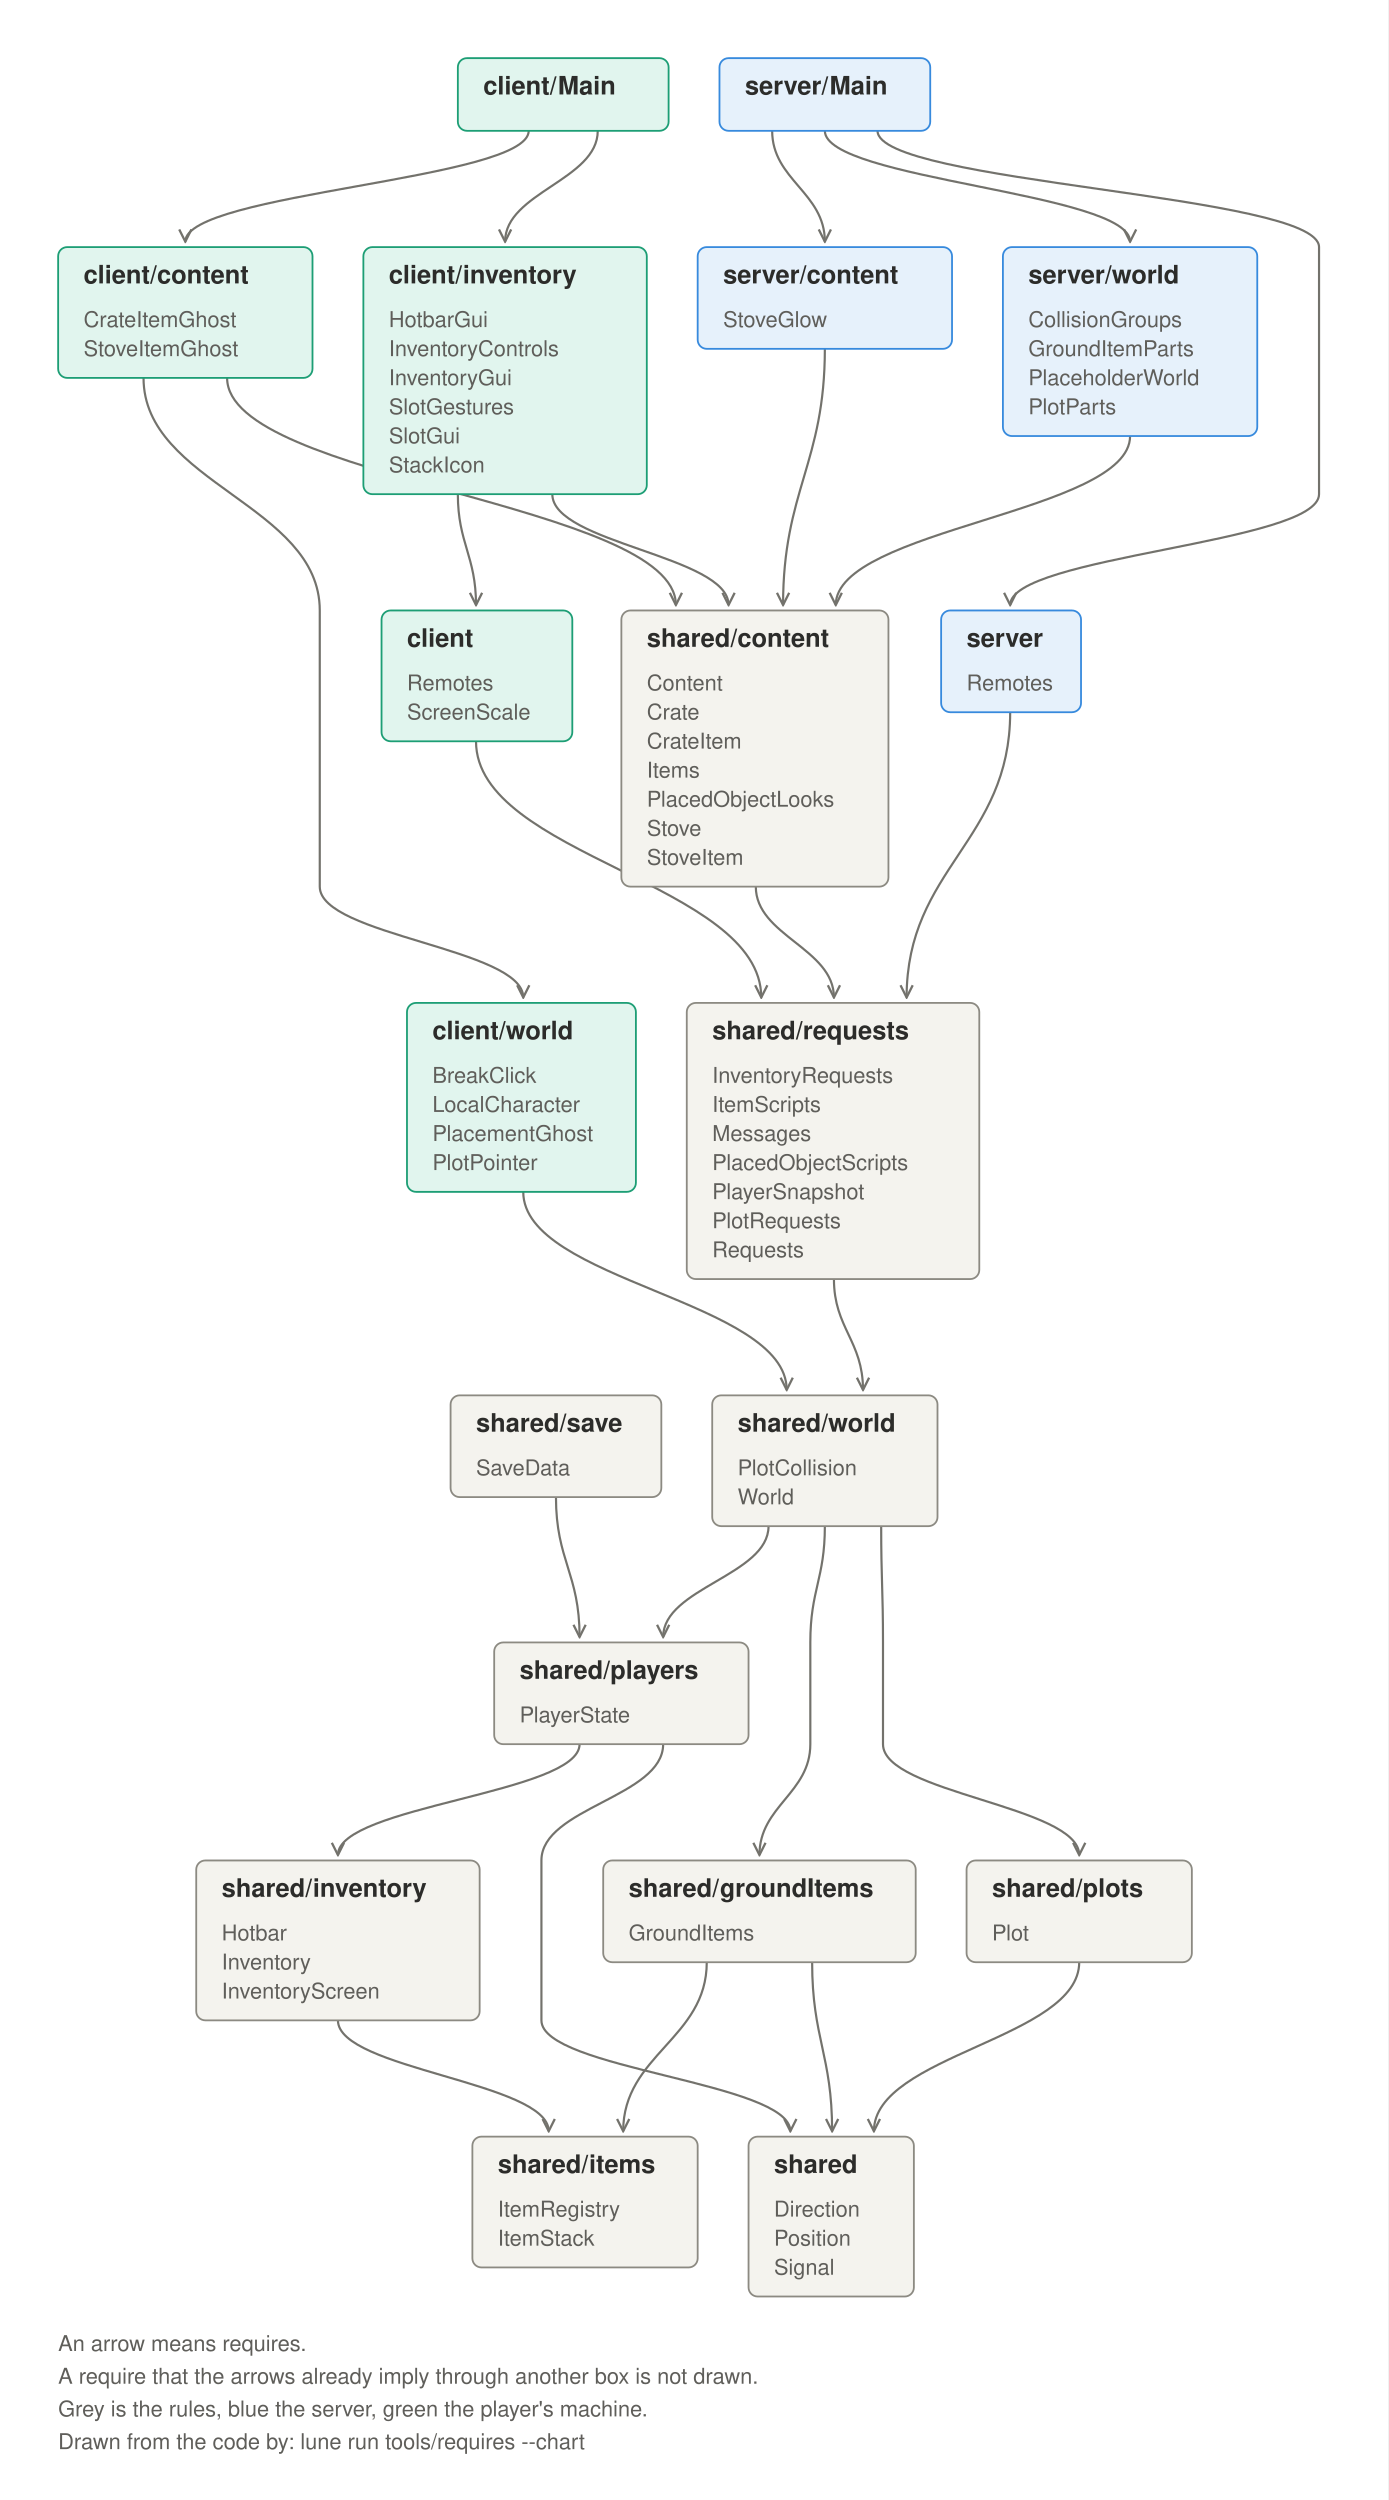
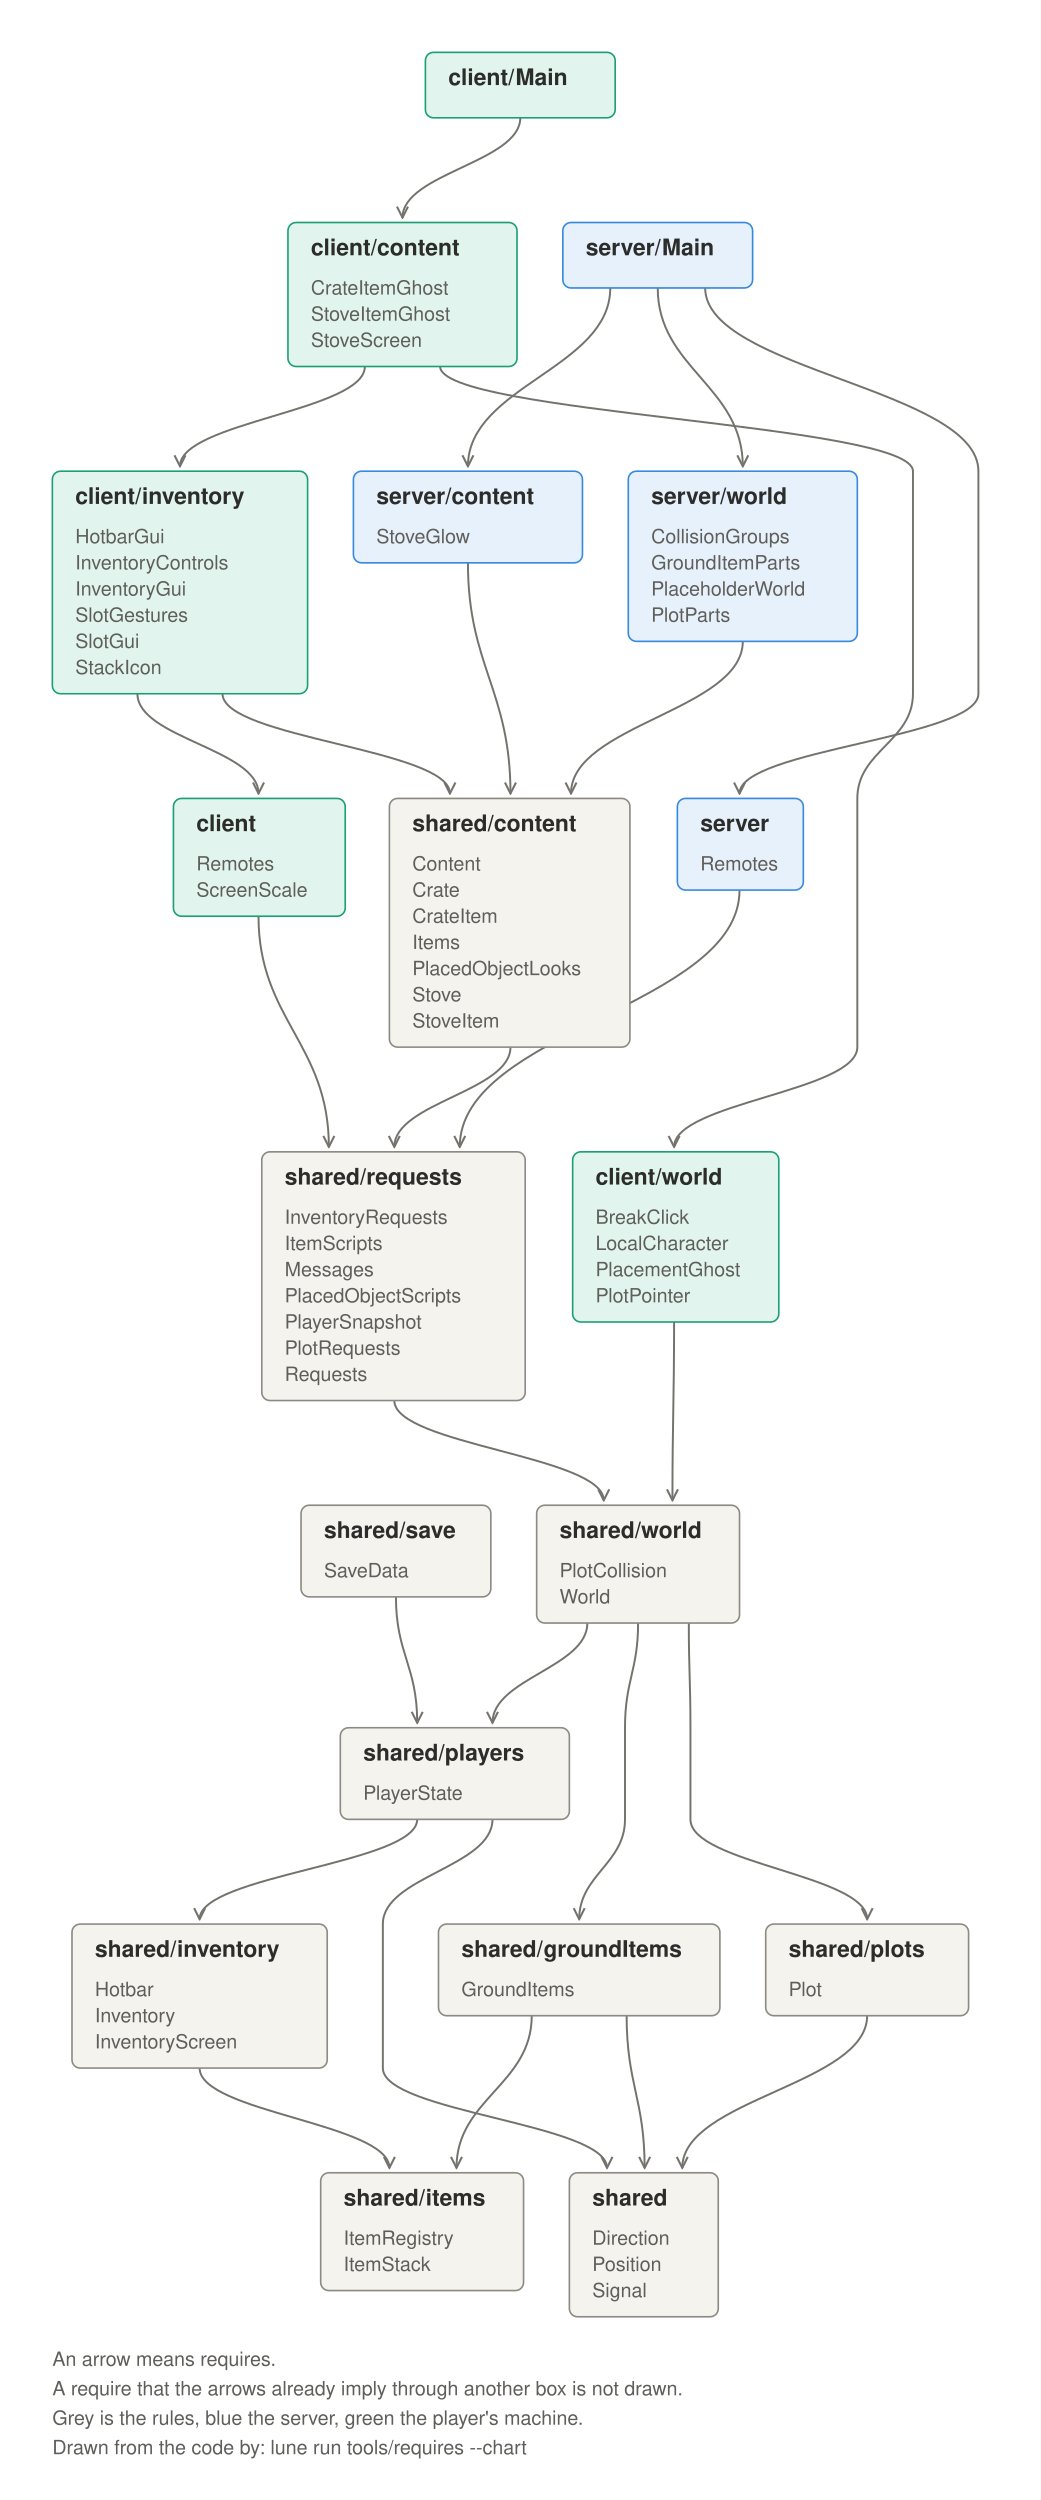
- <svg xmlns="http://www.w3.org/2000/svg" viewBox="0 0 764 1376" width="764" height="1376" font-family="Segoe UI, Helvetica, Arial, sans-serif">
+ <svg xmlns="http://www.w3.org/2000/svg" viewBox="0 0 636 1528" width="636" height="1528" font-family="Segoe UI, Helvetica, Arial, sans-serif">
  <defs>
    <marker id="arrow" viewBox="0 0 10 10" refX="9" refY="5" markerWidth="7" markerHeight="7" orient="auto">
      <path d="M1 1L9 5L1 9" fill="none" stroke="#73726c" stroke-width="1.5" />
    </marker>
  </defs>
-   <rect width="764" height="1376" fill="#ffffff" />
-   <path d="M262 408 C262 471 419 486 419 549" fill="none" stroke="#73726c" stroke-width="1.2" marker-end="url(#arrow)" />
-   <path d="M291 72 C291 99 102 106 102 133" fill="none" stroke="#73726c" stroke-width="1.2" marker-end="url(#arrow)" />
-   <path d="M329 72 C329 99 278 106 278 133" fill="none" stroke="#73726c" stroke-width="1.2" marker-end="url(#arrow)" />
-   <path d="M79 208 C79 266 176 278 176 336 L176 488 C176 515 288 522 288 549" fill="none" stroke="#73726c" stroke-width="1.2" marker-end="url(#arrow)" />
-   <path d="M125 208 C125 264 372 277 372 333" fill="none" stroke="#73726c" stroke-width="1.2" marker-end="url(#arrow)" />
-   <path d="M252 272 C252 299 262 306 262 333" fill="none" stroke="#73726c" stroke-width="1.2" marker-end="url(#arrow)" />
-   <path d="M304 272 C304 299 401 306 401 333" fill="none" stroke="#73726c" stroke-width="1.2" marker-end="url(#arrow)" />
-   <path d="M288 656 C288 705 433 716 433 765" fill="none" stroke="#73726c" stroke-width="1.2" marker-end="url(#arrow)" />
-   <path d="M556 392 C556 463 499 478 499 549" fill="none" stroke="#73726c" stroke-width="1.2" marker-end="url(#arrow)" />
-   <path d="M483 72 C483 101 726 107 726 136 L726 272 C726 299 556 306 556 333" fill="none" stroke="#73726c" stroke-width="1.2" marker-end="url(#arrow)" />
-   <path d="M425 72 C425 99 454 106 454 133" fill="none" stroke="#73726c" stroke-width="1.2" marker-end="url(#arrow)" />
-   <path d="M454 72 C454 99 622 106 622 133" fill="none" stroke="#73726c" stroke-width="1.2" marker-end="url(#arrow)" />
-   <path d="M454 192 C454 255 431 270 431 333" fill="none" stroke="#73726c" stroke-width="1.2" marker-end="url(#arrow)" />
-   <path d="M622 240 C622 282 460 291 460 333" fill="none" stroke="#73726c" stroke-width="1.2" marker-end="url(#arrow)" />
-   <path d="M416 488 C416 515 459 522 459 549" fill="none" stroke="#73726c" stroke-width="1.2" marker-end="url(#arrow)" />
-   <path d="M447 1080 C447 1122 458 1131 458 1173" fill="none" stroke="#73726c" stroke-width="1.2" marker-end="url(#arrow)" />
-   <path d="M389 1080 C389 1122 343 1131 343 1173" fill="none" stroke="#73726c" stroke-width="1.2" marker-end="url(#arrow)" />
-   <path d="M186 1112 C186 1139 302 1146 302 1173" fill="none" stroke="#73726c" stroke-width="1.2" marker-end="url(#arrow)" />
-   <path d="M365 960 C365 989 298 995 298 1024 L298 1112 C298 1139 435 1146 435 1173" fill="none" stroke="#73726c" stroke-width="1.2" marker-end="url(#arrow)" />
-   <path d="M319 960 C319 987 186 994 186 1021" fill="none" stroke="#73726c" stroke-width="1.2" marker-end="url(#arrow)" />
-   <path d="M594 1080 C594 1122 481 1131 481 1173" fill="none" stroke="#73726c" stroke-width="1.2" marker-end="url(#arrow)" />
-   <path d="M459 704 C459 731 475 738 475 765" fill="none" stroke="#73726c" stroke-width="1.2" marker-end="url(#arrow)" />
-   <path d="M306 824 C306 859 319 866 319 901" fill="none" stroke="#73726c" stroke-width="1.2" marker-end="url(#arrow)" />
-   <path d="M454 840 C454 869 446 875 446 904 L446 960 C446 987 418 994 418 1021" fill="none" stroke="#73726c" stroke-width="1.2" marker-end="url(#arrow)" />
-   <path d="M423 840 C423 867 365 874 365 901" fill="none" stroke="#73726c" stroke-width="1.2" marker-end="url(#arrow)" />
-   <path d="M485 840 C485 869 486 875 486 904 L486 960 C486 987 594 994 594 1021" fill="none" stroke="#73726c" stroke-width="1.2" marker-end="url(#arrow)" />
-   <rect x="210" y="336" width="105" height="72" rx="5" fill="#e1f5ee" stroke="#1d9e75" />
-   <text x="224" y="356" font-size="14" font-weight="600" fill="#2c2c2a">client</text>
-   <text x="224" y="380" font-size="12" fill="#5f5e5a">Remotes</text>
-   <text x="224" y="396" font-size="12" fill="#5f5e5a">ScreenScale</text>
-   <rect x="252" y="32" width="116" height="40" rx="5" fill="#e1f5ee" stroke="#1d9e75" />
-   <text x="266" y="52" font-size="14" font-weight="600" fill="#2c2c2a">client/Main</text>
-   <rect x="32" y="136" width="140" height="72" rx="5" fill="#e1f5ee" stroke="#1d9e75" />
-   <text x="46" y="156" font-size="14" font-weight="600" fill="#2c2c2a">client/content</text>
-   <text x="46" y="180" font-size="12" fill="#5f5e5a">CrateItemGhost</text>
-   <text x="46" y="196" font-size="12" fill="#5f5e5a">StoveItemGhost</text>
-   <rect x="200" y="136" width="156" height="136" rx="5" fill="#e1f5ee" stroke="#1d9e75" />
-   <text x="214" y="156" font-size="14" font-weight="600" fill="#2c2c2a">client/inventory</text>
-   <text x="214" y="180" font-size="12" fill="#5f5e5a">HotbarGui</text>
-   <text x="214" y="196" font-size="12" fill="#5f5e5a">InventoryControls</text>
-   <text x="214" y="212" font-size="12" fill="#5f5e5a">InventoryGui</text>
-   <text x="214" y="228" font-size="12" fill="#5f5e5a">SlotGestures</text>
-   <text x="214" y="244" font-size="12" fill="#5f5e5a">SlotGui</text>
-   <text x="214" y="260" font-size="12" fill="#5f5e5a">StackIcon</text>
-   <rect x="224" y="552" width="126" height="104" rx="5" fill="#e1f5ee" stroke="#1d9e75" />
-   <text x="238" y="572" font-size="14" font-weight="600" fill="#2c2c2a">client/world</text>
-   <text x="238" y="596" font-size="12" fill="#5f5e5a">BreakClick</text>
-   <text x="238" y="612" font-size="12" fill="#5f5e5a">LocalCharacter</text>
-   <text x="238" y="628" font-size="12" fill="#5f5e5a">PlacementGhost</text>
-   <text x="238" y="644" font-size="12" fill="#5f5e5a">PlotPointer</text>
-   <rect x="518" y="336" width="77" height="56" rx="5" fill="#e6f1fb" stroke="#378add" />
-   <text x="532" y="356" font-size="14" font-weight="600" fill="#2c2c2a">server</text>
-   <text x="532" y="380" font-size="12" fill="#5f5e5a">Remotes</text>
-   <rect x="396" y="32" width="116" height="40" rx="5" fill="#e6f1fb" stroke="#378add" />
-   <text x="410" y="52" font-size="14" font-weight="600" fill="#2c2c2a">server/Main</text>
-   <rect x="384" y="136" width="140" height="56" rx="5" fill="#e6f1fb" stroke="#378add" />
-   <text x="398" y="156" font-size="14" font-weight="600" fill="#2c2c2a">server/content</text>
-   <text x="398" y="180" font-size="12" fill="#5f5e5a">StoveGlow</text>
-   <rect x="552" y="136" width="140" height="104" rx="5" fill="#e6f1fb" stroke="#378add" />
-   <text x="566" y="156" font-size="14" font-weight="600" fill="#2c2c2a">server/world</text>
-   <text x="566" y="180" font-size="12" fill="#5f5e5a">CollisionGroups</text>
-   <text x="566" y="196" font-size="12" fill="#5f5e5a">GroundItemParts</text>
-   <text x="566" y="212" font-size="12" fill="#5f5e5a">PlaceholderWorld</text>
-   <text x="566" y="228" font-size="12" fill="#5f5e5a">PlotParts</text>
-   <rect x="412" y="1176" width="91" height="88" rx="5" fill="#f4f3ee" stroke="#8c8a82" />
-   <text x="426" y="1196" font-size="14" font-weight="600" fill="#2c2c2a">shared</text>
-   <text x="426" y="1220" font-size="12" fill="#5f5e5a">Direction</text>
-   <text x="426" y="1236" font-size="12" fill="#5f5e5a">Position</text>
-   <text x="426" y="1252" font-size="12" fill="#5f5e5a">Signal</text>
-   <rect x="342" y="336" width="147" height="152" rx="5" fill="#f4f3ee" stroke="#8c8a82" />
-   <text x="356" y="356" font-size="14" font-weight="600" fill="#2c2c2a">shared/content</text>
-   <text x="356" y="380" font-size="12" fill="#5f5e5a">Content</text>
-   <text x="356" y="396" font-size="12" fill="#5f5e5a">Crate</text>
-   <text x="356" y="412" font-size="12" fill="#5f5e5a">CrateItem</text>
-   <text x="356" y="428" font-size="12" fill="#5f5e5a">Items</text>
-   <text x="356" y="444" font-size="12" fill="#5f5e5a">PlacedObjectLooks</text>
-   <text x="356" y="460" font-size="12" fill="#5f5e5a">Stove</text>
-   <text x="356" y="476" font-size="12" fill="#5f5e5a">StoveItem</text>
-   <rect x="332" y="1024" width="172" height="56" rx="5" fill="#f4f3ee" stroke="#8c8a82" />
-   <text x="346" y="1044" font-size="14" font-weight="600" fill="#2c2c2a">shared/groundItems</text>
-   <text x="346" y="1068" font-size="12" fill="#5f5e5a">GroundItems</text>
-   <rect x="108" y="1024" width="156" height="88" rx="5" fill="#f4f3ee" stroke="#8c8a82" />
-   <text x="122" y="1044" font-size="14" font-weight="600" fill="#2c2c2a">shared/inventory</text>
-   <text x="122" y="1068" font-size="12" fill="#5f5e5a">Hotbar</text>
-   <text x="122" y="1084" font-size="12" fill="#5f5e5a">Inventory</text>
-   <text x="122" y="1100" font-size="12" fill="#5f5e5a">InventoryScreen</text>
-   <rect x="260" y="1176" width="124" height="72" rx="5" fill="#f4f3ee" stroke="#8c8a82" />
-   <text x="274" y="1196" font-size="14" font-weight="600" fill="#2c2c2a">shared/items</text>
-   <text x="274" y="1220" font-size="12" fill="#5f5e5a">ItemRegistry</text>
-   <text x="274" y="1236" font-size="12" fill="#5f5e5a">ItemStack</text>
-   <rect x="272" y="904" width="140" height="56" rx="5" fill="#f4f3ee" stroke="#8c8a82" />
-   <text x="286" y="924" font-size="14" font-weight="600" fill="#2c2c2a">shared/players</text>
-   <text x="286" y="948" font-size="12" fill="#5f5e5a">PlayerState</text>
-   <rect x="532" y="1024" width="124" height="56" rx="5" fill="#f4f3ee" stroke="#8c8a82" />
-   <text x="546" y="1044" font-size="14" font-weight="600" fill="#2c2c2a">shared/plots</text>
-   <text x="546" y="1068" font-size="12" fill="#5f5e5a">Plot</text>
-   <rect x="378" y="552" width="161" height="152" rx="5" fill="#f4f3ee" stroke="#8c8a82" />
-   <text x="392" y="572" font-size="14" font-weight="600" fill="#2c2c2a">shared/requests</text>
-   <text x="392" y="596" font-size="12" fill="#5f5e5a">InventoryRequests</text>
-   <text x="392" y="612" font-size="12" fill="#5f5e5a">ItemScripts</text>
-   <text x="392" y="628" font-size="12" fill="#5f5e5a">Messages</text>
-   <text x="392" y="644" font-size="12" fill="#5f5e5a">PlacedObjectScripts</text>
-   <text x="392" y="660" font-size="12" fill="#5f5e5a">PlayerSnapshot</text>
-   <text x="392" y="676" font-size="12" fill="#5f5e5a">PlotRequests</text>
-   <text x="392" y="692" font-size="12" fill="#5f5e5a">Requests</text>
-   <rect x="248" y="768" width="116" height="56" rx="5" fill="#f4f3ee" stroke="#8c8a82" />
-   <text x="262" y="788" font-size="14" font-weight="600" fill="#2c2c2a">shared/save</text>
-   <text x="262" y="812" font-size="12" fill="#5f5e5a">SaveData</text>
-   <rect x="392" y="768" width="124" height="72" rx="5" fill="#f4f3ee" stroke="#8c8a82" />
-   <text x="406" y="788" font-size="14" font-weight="600" fill="#2c2c2a">shared/world</text>
-   <text x="406" y="812" font-size="12" fill="#5f5e5a">PlotCollision</text>
-   <text x="406" y="828" font-size="12" fill="#5f5e5a">World</text>
-   <text x="32" y="1294" font-size="12" fill="#5f5e5a">An arrow means requires.</text>
-   <text x="32" y="1312" font-size="12" fill="#5f5e5a">A require that the arrows already imply through another box is not drawn.</text>
-   <text x="32" y="1330" font-size="12" fill="#5f5e5a">Grey is the rules, blue the server, green the player's machine.</text>
-   <text x="32" y="1348" font-size="12" fill="#5f5e5a">Drawn from the code by: lune run tools/requires --chart</text>
+   <rect width="636" height="1528" fill="#ffffff" />
+   <path d="M158 560 C158 623 201 638 201 701" fill="none" stroke="#73726c" stroke-width="1.2" marker-end="url(#arrow)" />
+   <path d="M318 72 C318 99 246 106 246 133" fill="none" stroke="#73726c" stroke-width="1.2" marker-end="url(#arrow)" />
+   <path d="M223 224 C223 251 110 258 110 285" fill="none" stroke="#73726c" stroke-width="1.2" marker-end="url(#arrow)" />
+   <path d="M269 224 C269 253 558 259 558 288 L558 424 C558 453 524 459 524 488 L524 640 C524 667 412 674 412 701" fill="none" stroke="#73726c" stroke-width="1.2" marker-end="url(#arrow)" />
+   <path d="M84 424 C84 451 158 458 158 485" fill="none" stroke="#73726c" stroke-width="1.2" marker-end="url(#arrow)" />
+   <path d="M136 424 C136 451 275 458 275 485" fill="none" stroke="#73726c" stroke-width="1.2" marker-end="url(#arrow)" />
+   <path d="M412 808 C412 857 411 868 411 917" fill="none" stroke="#73726c" stroke-width="1.2" marker-end="url(#arrow)" />
+   <path d="M452 544 C452 615 281 630 281 701" fill="none" stroke="#73726c" stroke-width="1.2" marker-end="url(#arrow)" />
+   <path d="M431 176 C431 226 598 238 598 288 L598 424 C598 451 452 458 452 485" fill="none" stroke="#73726c" stroke-width="1.2" marker-end="url(#arrow)" />
+   <path d="M373 176 C373 225 286 236 286 285" fill="none" stroke="#73726c" stroke-width="1.2" marker-end="url(#arrow)" />
+   <path d="M402 176 C402 225 454 236 454 285" fill="none" stroke="#73726c" stroke-width="1.2" marker-end="url(#arrow)" />
+   <path d="M286 344 C286 407 312 422 312 485" fill="none" stroke="#73726c" stroke-width="1.2" marker-end="url(#arrow)" />
+   <path d="M454 392 C454 434 349 443 349 485" fill="none" stroke="#73726c" stroke-width="1.2" marker-end="url(#arrow)" />
+   <path d="M312 640 C312 667 241 674 241 701" fill="none" stroke="#73726c" stroke-width="1.2" marker-end="url(#arrow)" />
+   <path d="M383 1232 C383 1274 394 1283 394 1325" fill="none" stroke="#73726c" stroke-width="1.2" marker-end="url(#arrow)" />
+   <path d="M325 1232 C325 1274 279 1283 279 1325" fill="none" stroke="#73726c" stroke-width="1.2" marker-end="url(#arrow)" />
+   <path d="M122 1264 C122 1291 238 1298 238 1325" fill="none" stroke="#73726c" stroke-width="1.2" marker-end="url(#arrow)" />
+   <path d="M301 1112 C301 1141 234 1147 234 1176 L234 1264 C234 1291 371 1298 371 1325" fill="none" stroke="#73726c" stroke-width="1.2" marker-end="url(#arrow)" />
+   <path d="M255 1112 C255 1139 122 1146 122 1173" fill="none" stroke="#73726c" stroke-width="1.2" marker-end="url(#arrow)" />
+   <path d="M530 1232 C530 1274 417 1283 417 1325" fill="none" stroke="#73726c" stroke-width="1.2" marker-end="url(#arrow)" />
+   <path d="M241 856 C241 883 369 890 369 917" fill="none" stroke="#73726c" stroke-width="1.2" marker-end="url(#arrow)" />
+   <path d="M242 976 C242 1011 255 1018 255 1053" fill="none" stroke="#73726c" stroke-width="1.2" marker-end="url(#arrow)" />
+   <path d="M390 992 C390 1021 382 1027 382 1056 L382 1112 C382 1139 354 1146 354 1173" fill="none" stroke="#73726c" stroke-width="1.2" marker-end="url(#arrow)" />
+   <path d="M359 992 C359 1019 301 1026 301 1053" fill="none" stroke="#73726c" stroke-width="1.2" marker-end="url(#arrow)" />
+   <path d="M421 992 C421 1021 422 1027 422 1056 L422 1112 C422 1139 530 1146 530 1173" fill="none" stroke="#73726c" stroke-width="1.2" marker-end="url(#arrow)" />
+   <rect x="106" y="488" width="105" height="72" rx="5" fill="#e1f5ee" stroke="#1d9e75" />
+   <text x="120" y="508" font-size="14" font-weight="600" fill="#2c2c2a">client</text>
+   <text x="120" y="532" font-size="12" fill="#5f5e5a">Remotes</text>
+   <text x="120" y="548" font-size="12" fill="#5f5e5a">ScreenScale</text>
+   <rect x="260" y="32" width="116" height="40" rx="5" fill="#e1f5ee" stroke="#1d9e75" />
+   <text x="274" y="52" font-size="14" font-weight="600" fill="#2c2c2a">client/Main</text>
+   <rect x="176" y="136" width="140" height="88" rx="5" fill="#e1f5ee" stroke="#1d9e75" />
+   <text x="190" y="156" font-size="14" font-weight="600" fill="#2c2c2a">client/content</text>
+   <text x="190" y="180" font-size="12" fill="#5f5e5a">CrateItemGhost</text>
+   <text x="190" y="196" font-size="12" fill="#5f5e5a">StoveItemGhost</text>
+   <text x="190" y="212" font-size="12" fill="#5f5e5a">StoveScreen</text>
+   <rect x="32" y="288" width="156" height="136" rx="5" fill="#e1f5ee" stroke="#1d9e75" />
+   <text x="46" y="308" font-size="14" font-weight="600" fill="#2c2c2a">client/inventory</text>
+   <text x="46" y="332" font-size="12" fill="#5f5e5a">HotbarGui</text>
+   <text x="46" y="348" font-size="12" fill="#5f5e5a">InventoryControls</text>
+   <text x="46" y="364" font-size="12" fill="#5f5e5a">InventoryGui</text>
+   <text x="46" y="380" font-size="12" fill="#5f5e5a">SlotGestures</text>
+   <text x="46" y="396" font-size="12" fill="#5f5e5a">SlotGui</text>
+   <text x="46" y="412" font-size="12" fill="#5f5e5a">StackIcon</text>
+   <rect x="350" y="704" width="126" height="104" rx="5" fill="#e1f5ee" stroke="#1d9e75" />
+   <text x="364" y="724" font-size="14" font-weight="600" fill="#2c2c2a">client/world</text>
+   <text x="364" y="748" font-size="12" fill="#5f5e5a">BreakClick</text>
+   <text x="364" y="764" font-size="12" fill="#5f5e5a">LocalCharacter</text>
+   <text x="364" y="780" font-size="12" fill="#5f5e5a">PlacementGhost</text>
+   <text x="364" y="796" font-size="12" fill="#5f5e5a">PlotPointer</text>
+   <rect x="414" y="488" width="77" height="56" rx="5" fill="#e6f1fb" stroke="#378add" />
+   <text x="428" y="508" font-size="14" font-weight="600" fill="#2c2c2a">server</text>
+   <text x="428" y="532" font-size="12" fill="#5f5e5a">Remotes</text>
+   <rect x="344" y="136" width="116" height="40" rx="5" fill="#e6f1fb" stroke="#378add" />
+   <text x="358" y="156" font-size="14" font-weight="600" fill="#2c2c2a">server/Main</text>
+   <rect x="216" y="288" width="140" height="56" rx="5" fill="#e6f1fb" stroke="#378add" />
+   <text x="230" y="308" font-size="14" font-weight="600" fill="#2c2c2a">server/content</text>
+   <text x="230" y="332" font-size="12" fill="#5f5e5a">StoveGlow</text>
+   <rect x="384" y="288" width="140" height="104" rx="5" fill="#e6f1fb" stroke="#378add" />
+   <text x="398" y="308" font-size="14" font-weight="600" fill="#2c2c2a">server/world</text>
+   <text x="398" y="332" font-size="12" fill="#5f5e5a">CollisionGroups</text>
+   <text x="398" y="348" font-size="12" fill="#5f5e5a">GroundItemParts</text>
+   <text x="398" y="364" font-size="12" fill="#5f5e5a">PlaceholderWorld</text>
+   <text x="398" y="380" font-size="12" fill="#5f5e5a">PlotParts</text>
+   <rect x="348" y="1328" width="91" height="88" rx="5" fill="#f4f3ee" stroke="#8c8a82" />
+   <text x="362" y="1348" font-size="14" font-weight="600" fill="#2c2c2a">shared</text>
+   <text x="362" y="1372" font-size="12" fill="#5f5e5a">Direction</text>
+   <text x="362" y="1388" font-size="12" fill="#5f5e5a">Position</text>
+   <text x="362" y="1404" font-size="12" fill="#5f5e5a">Signal</text>
+   <rect x="238" y="488" width="147" height="152" rx="5" fill="#f4f3ee" stroke="#8c8a82" />
+   <text x="252" y="508" font-size="14" font-weight="600" fill="#2c2c2a">shared/content</text>
+   <text x="252" y="532" font-size="12" fill="#5f5e5a">Content</text>
+   <text x="252" y="548" font-size="12" fill="#5f5e5a">Crate</text>
+   <text x="252" y="564" font-size="12" fill="#5f5e5a">CrateItem</text>
+   <text x="252" y="580" font-size="12" fill="#5f5e5a">Items</text>
+   <text x="252" y="596" font-size="12" fill="#5f5e5a">PlacedObjectLooks</text>
+   <text x="252" y="612" font-size="12" fill="#5f5e5a">Stove</text>
+   <text x="252" y="628" font-size="12" fill="#5f5e5a">StoveItem</text>
+   <rect x="268" y="1176" width="172" height="56" rx="5" fill="#f4f3ee" stroke="#8c8a82" />
+   <text x="282" y="1196" font-size="14" font-weight="600" fill="#2c2c2a">shared/groundItems</text>
+   <text x="282" y="1220" font-size="12" fill="#5f5e5a">GroundItems</text>
+   <rect x="44" y="1176" width="156" height="88" rx="5" fill="#f4f3ee" stroke="#8c8a82" />
+   <text x="58" y="1196" font-size="14" font-weight="600" fill="#2c2c2a">shared/inventory</text>
+   <text x="58" y="1220" font-size="12" fill="#5f5e5a">Hotbar</text>
+   <text x="58" y="1236" font-size="12" fill="#5f5e5a">Inventory</text>
+   <text x="58" y="1252" font-size="12" fill="#5f5e5a">InventoryScreen</text>
+   <rect x="196" y="1328" width="124" height="72" rx="5" fill="#f4f3ee" stroke="#8c8a82" />
+   <text x="210" y="1348" font-size="14" font-weight="600" fill="#2c2c2a">shared/items</text>
+   <text x="210" y="1372" font-size="12" fill="#5f5e5a">ItemRegistry</text>
+   <text x="210" y="1388" font-size="12" fill="#5f5e5a">ItemStack</text>
+   <rect x="208" y="1056" width="140" height="56" rx="5" fill="#f4f3ee" stroke="#8c8a82" />
+   <text x="222" y="1076" font-size="14" font-weight="600" fill="#2c2c2a">shared/players</text>
+   <text x="222" y="1100" font-size="12" fill="#5f5e5a">PlayerState</text>
+   <rect x="468" y="1176" width="124" height="56" rx="5" fill="#f4f3ee" stroke="#8c8a82" />
+   <text x="482" y="1196" font-size="14" font-weight="600" fill="#2c2c2a">shared/plots</text>
+   <text x="482" y="1220" font-size="12" fill="#5f5e5a">Plot</text>
+   <rect x="160" y="704" width="161" height="152" rx="5" fill="#f4f3ee" stroke="#8c8a82" />
+   <text x="174" y="724" font-size="14" font-weight="600" fill="#2c2c2a">shared/requests</text>
+   <text x="174" y="748" font-size="12" fill="#5f5e5a">InventoryRequests</text>
+   <text x="174" y="764" font-size="12" fill="#5f5e5a">ItemScripts</text>
+   <text x="174" y="780" font-size="12" fill="#5f5e5a">Messages</text>
+   <text x="174" y="796" font-size="12" fill="#5f5e5a">PlacedObjectScripts</text>
+   <text x="174" y="812" font-size="12" fill="#5f5e5a">PlayerSnapshot</text>
+   <text x="174" y="828" font-size="12" fill="#5f5e5a">PlotRequests</text>
+   <text x="174" y="844" font-size="12" fill="#5f5e5a">Requests</text>
+   <rect x="184" y="920" width="116" height="56" rx="5" fill="#f4f3ee" stroke="#8c8a82" />
+   <text x="198" y="940" font-size="14" font-weight="600" fill="#2c2c2a">shared/save</text>
+   <text x="198" y="964" font-size="12" fill="#5f5e5a">SaveData</text>
+   <rect x="328" y="920" width="124" height="72" rx="5" fill="#f4f3ee" stroke="#8c8a82" />
+   <text x="342" y="940" font-size="14" font-weight="600" fill="#2c2c2a">shared/world</text>
+   <text x="342" y="964" font-size="12" fill="#5f5e5a">PlotCollision</text>
+   <text x="342" y="980" font-size="12" fill="#5f5e5a">World</text>
+   <text x="32" y="1446" font-size="12" fill="#5f5e5a">An arrow means requires.</text>
+   <text x="32" y="1464" font-size="12" fill="#5f5e5a">A require that the arrows already imply through another box is not drawn.</text>
+   <text x="32" y="1482" font-size="12" fill="#5f5e5a">Grey is the rules, blue the server, green the player's machine.</text>
+   <text x="32" y="1500" font-size="12" fill="#5f5e5a">Drawn from the code by: lune run tools/requires --chart</text>
</svg>
